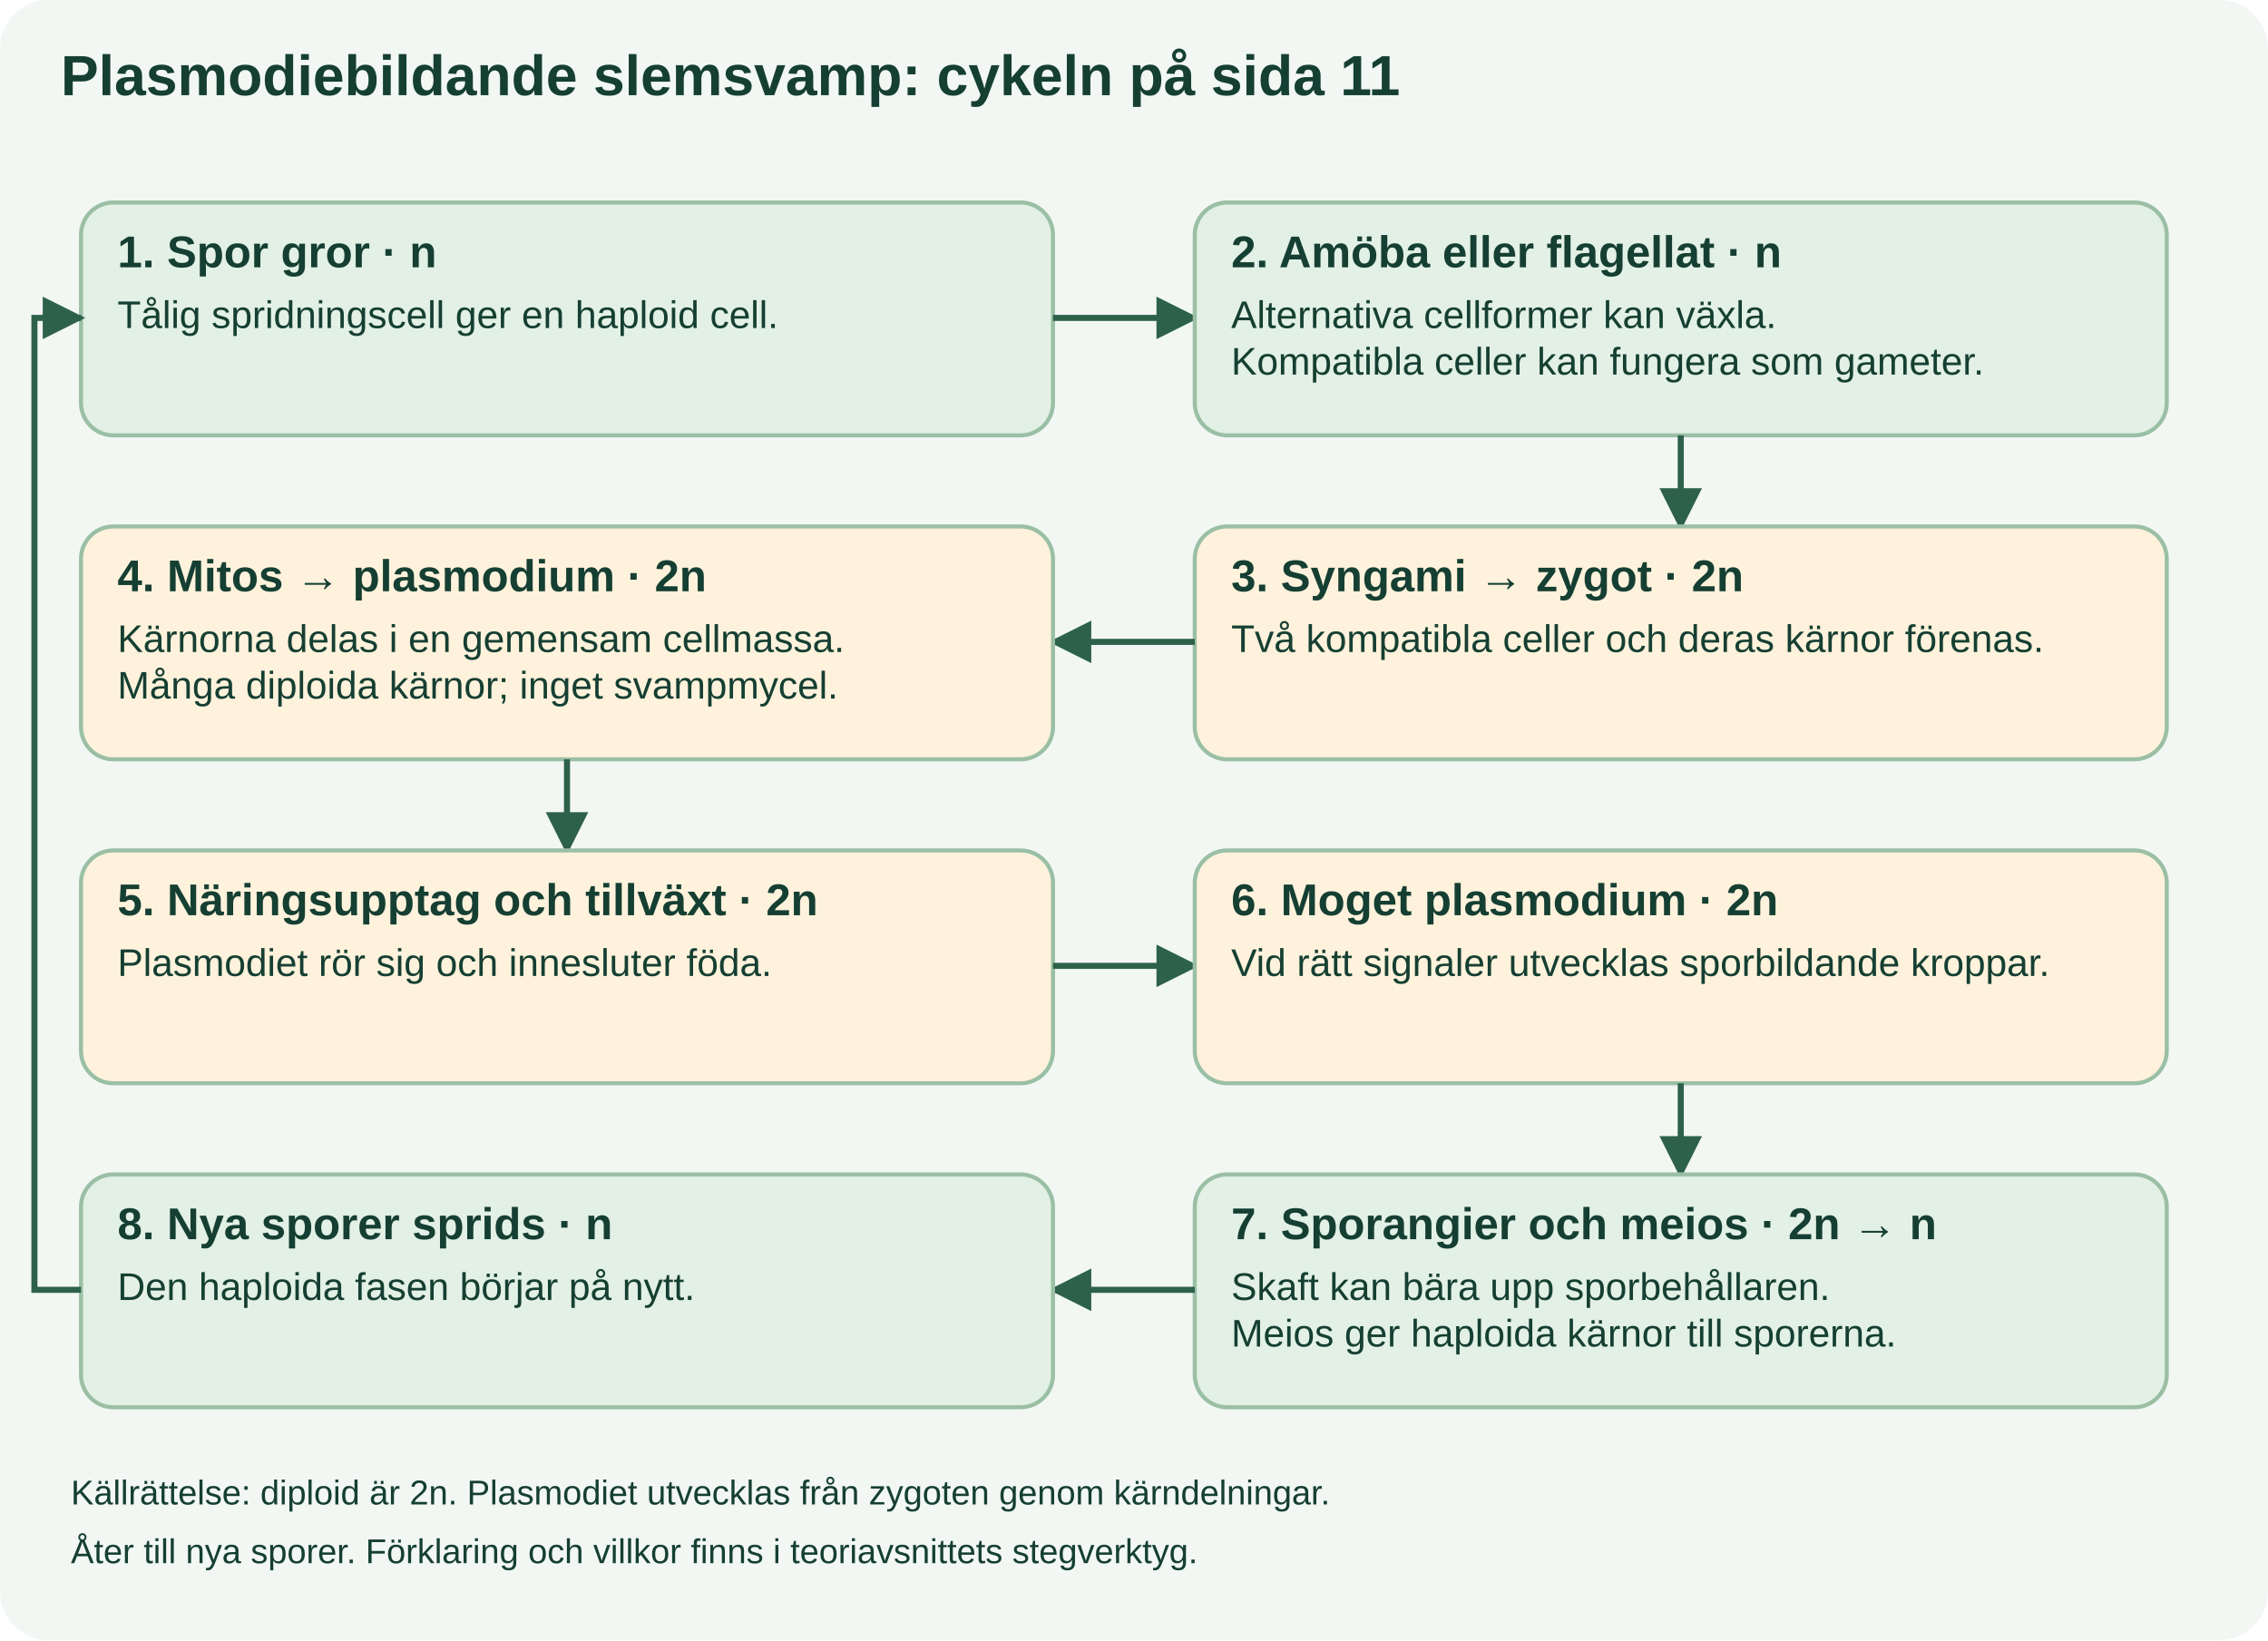
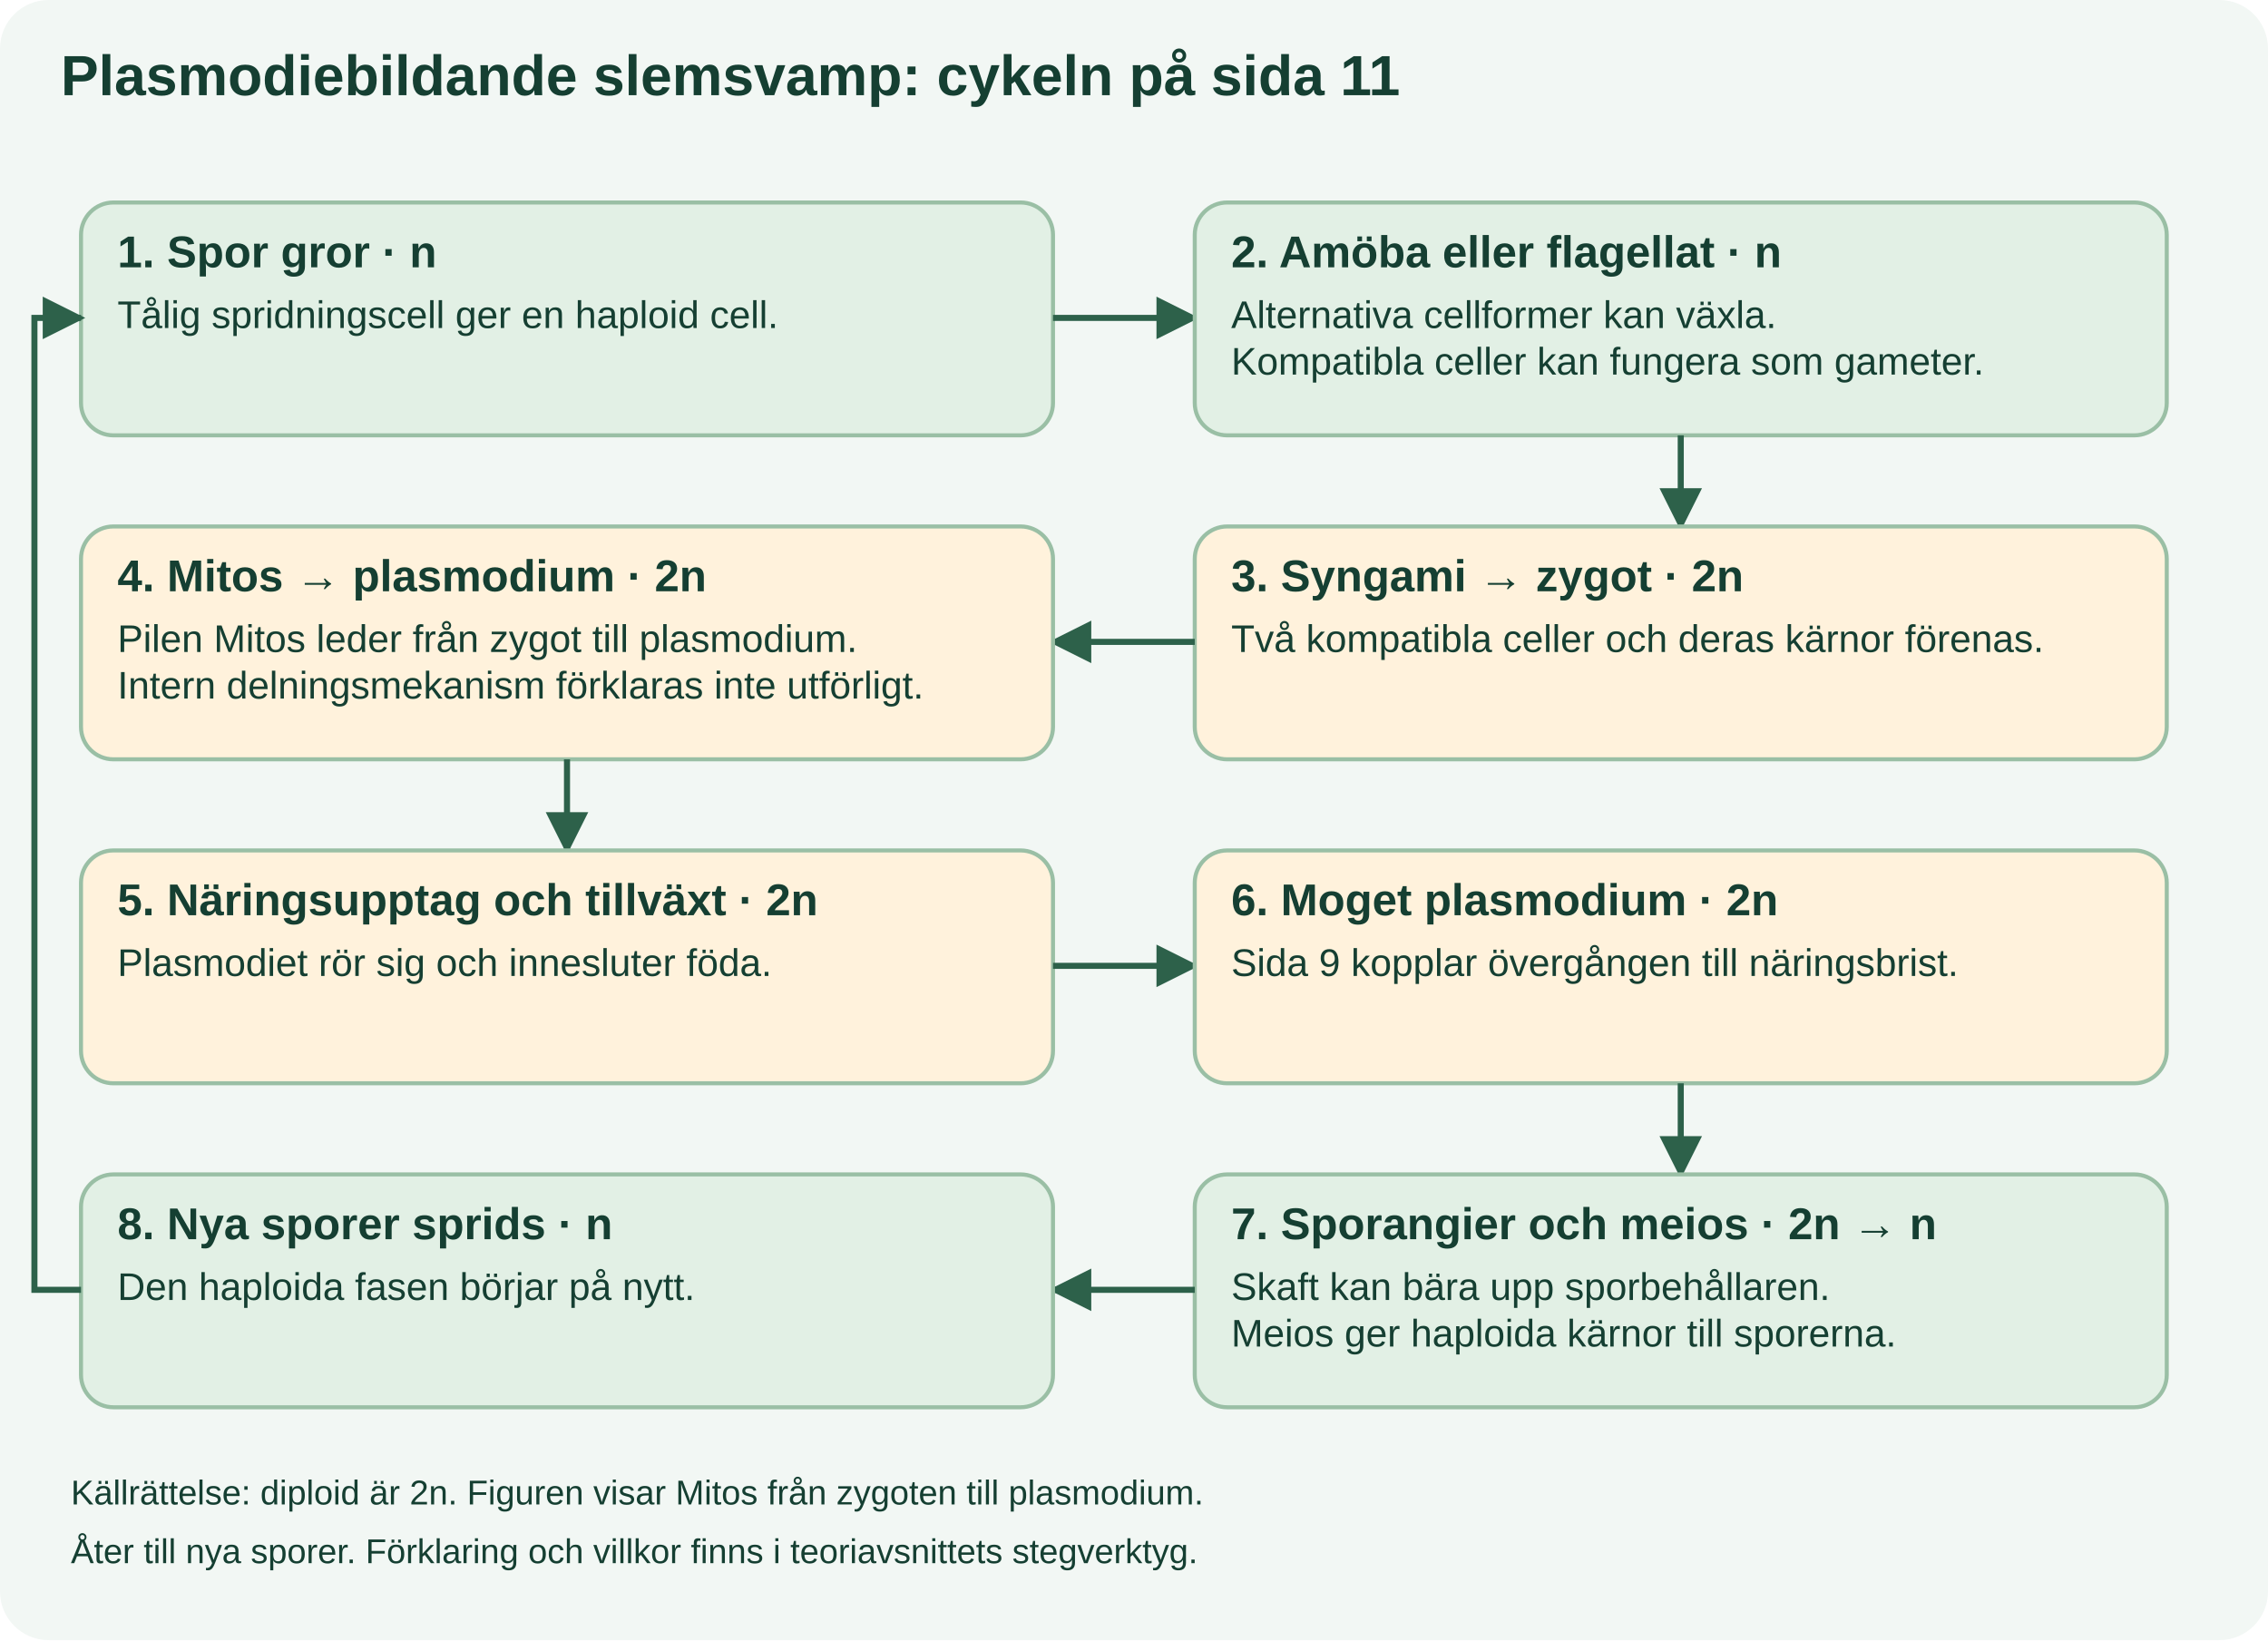
<svg xmlns="http://www.w3.org/2000/svg" width="1120" height="810" viewBox="0 0 1120 810" role="img">
  <defs>
    <marker id="arrow" viewBox="0 0 10 10" refX="9" refY="5" markerWidth="7" markerHeight="7" orient="auto-start-reverse">
      <path d="M0 0 L10 5 L0 10Z" fill="#2d614a" />
    </marker>
  </defs>
  <rect width="1120" height="810" rx="24" fill="#f2f7f4" />
  <g font-family="Arial,sans-serif" fill="#153f32">
    <text x="30" y="47" font-size="28" font-weight="bold">Plasmodiebildande slemsvamp: cykeln på sida 11</text>
    <rect x="40" y="100" width="480" height="115" rx="16" fill="#e2f0e5" stroke="#9abfa5" stroke-width="2" />
    <text x="58" y="132" font-size="22" font-weight="bold">1. Spor gror · n</text>
    <text x="58" y="162" font-size="19">Tålig spridningscell ger en haploid cell.</text>
    <path d="M520 157 L590 157" stroke="#2d614a" stroke-width="3" marker-end="url(#arrow)" />
    <rect x="590" y="100" width="480" height="115" rx="16" fill="#e2f0e5" stroke="#9abfa5" stroke-width="2" />
    <text x="608" y="132" font-size="22" font-weight="bold">2. Amöba eller flagellat · n</text>
    <text x="608" y="162" font-size="19">Alternativa cellformer kan växla.</text>
    <text x="608" y="185" font-size="19">Kompatibla celler kan fungera som gameter.</text>
    <path d="M830 215 L830 260" stroke="#2d614a" stroke-width="3" marker-end="url(#arrow)" />
    <rect x="590" y="260" width="480" height="115" rx="16" fill="#fff2dc" stroke="#9abfa5" stroke-width="2" />
    <text x="608" y="292" font-size="22" font-weight="bold">3. Syngami → zygot · 2n</text>
    <text x="608" y="322" font-size="19">Två kompatibla celler och deras kärnor förenas.</text>
    <path d="M590 317 L520 317" stroke="#2d614a" stroke-width="3" marker-end="url(#arrow)" />
    <rect x="40" y="260" width="480" height="115" rx="16" fill="#fff2dc" stroke="#9abfa5" stroke-width="2" />
    <text x="58" y="292" font-size="22" font-weight="bold">4. Mitos → plasmodium · 2n</text>
-     <text x="58" y="322" font-size="19">Kärnorna delas i en gemensam cellmassa.</text>
-     <text x="58" y="345" font-size="19">Många diploida kärnor; inget svampmycel.</text>
+     <text x="58" y="322" font-size="19">Pilen Mitos leder från zygot till plasmodium.</text>
+     <text x="58" y="345" font-size="19">Intern delningsmekanism förklaras inte utförligt.</text>
    <path d="M280 375 L280 420" stroke="#2d614a" stroke-width="3" marker-end="url(#arrow)" />
    <rect x="40" y="420" width="480" height="115" rx="16" fill="#fff2dc" stroke="#9abfa5" stroke-width="2" />
    <text x="58" y="452" font-size="22" font-weight="bold">5. Näringsupptag och tillväxt · 2n</text>
    <text x="58" y="482" font-size="19">Plasmodiet rör sig och innesluter föda.</text>
    <path d="M520 477 L590 477" stroke="#2d614a" stroke-width="3" marker-end="url(#arrow)" />
    <rect x="590" y="420" width="480" height="115" rx="16" fill="#fff2dc" stroke="#9abfa5" stroke-width="2" />
    <text x="608" y="452" font-size="22" font-weight="bold">6. Moget plasmodium · 2n</text>
-     <text x="608" y="482" font-size="19">Vid rätt signaler utvecklas sporbildande kroppar.</text>
+     <text x="608" y="482" font-size="19">Sida 9 kopplar övergången till näringsbrist.</text>
    <path d="M830 535 L830 580" stroke="#2d614a" stroke-width="3" marker-end="url(#arrow)" />
    <rect x="590" y="580" width="480" height="115" rx="16" fill="#e2f0e5" stroke="#9abfa5" stroke-width="2" />
    <text x="608" y="612" font-size="22" font-weight="bold">7. Sporangier och meios · 2n → n</text>
    <text x="608" y="642" font-size="19">Skaft kan bära upp sporbehållaren.</text>
    <text x="608" y="665" font-size="19">Meios ger haploida kärnor till sporerna.</text>
    <path d="M590 637 L520 637" stroke="#2d614a" stroke-width="3" marker-end="url(#arrow)" />
    <rect x="40" y="580" width="480" height="115" rx="16" fill="#e2f0e5" stroke="#9abfa5" stroke-width="2" />
    <text x="58" y="612" font-size="22" font-weight="bold">8. Nya sporer sprids · n</text>
    <text x="58" y="642" font-size="19">Den haploida fasen börjar på nytt.</text>
    <path d="M40 637 H17 V157 H40" stroke="#2d614a" stroke-width="3" fill="none" marker-end="url(#arrow)" />
-     <text x="35" y="743" font-size="17">Källrättelse: diploid är 2n. Plasmodiet utvecklas från zygoten genom kärndelningar.</text>
+     <text x="35" y="743" font-size="17">Källrättelse: diploid är 2n. Figuren visar Mitos från zygoten till plasmodium.</text>
    <text x="35" y="772" font-size="17">Åter till nya sporer. Förklaring och villkor finns i teoriavsnittets stegverktyg.</text>
  </g>
</svg>
